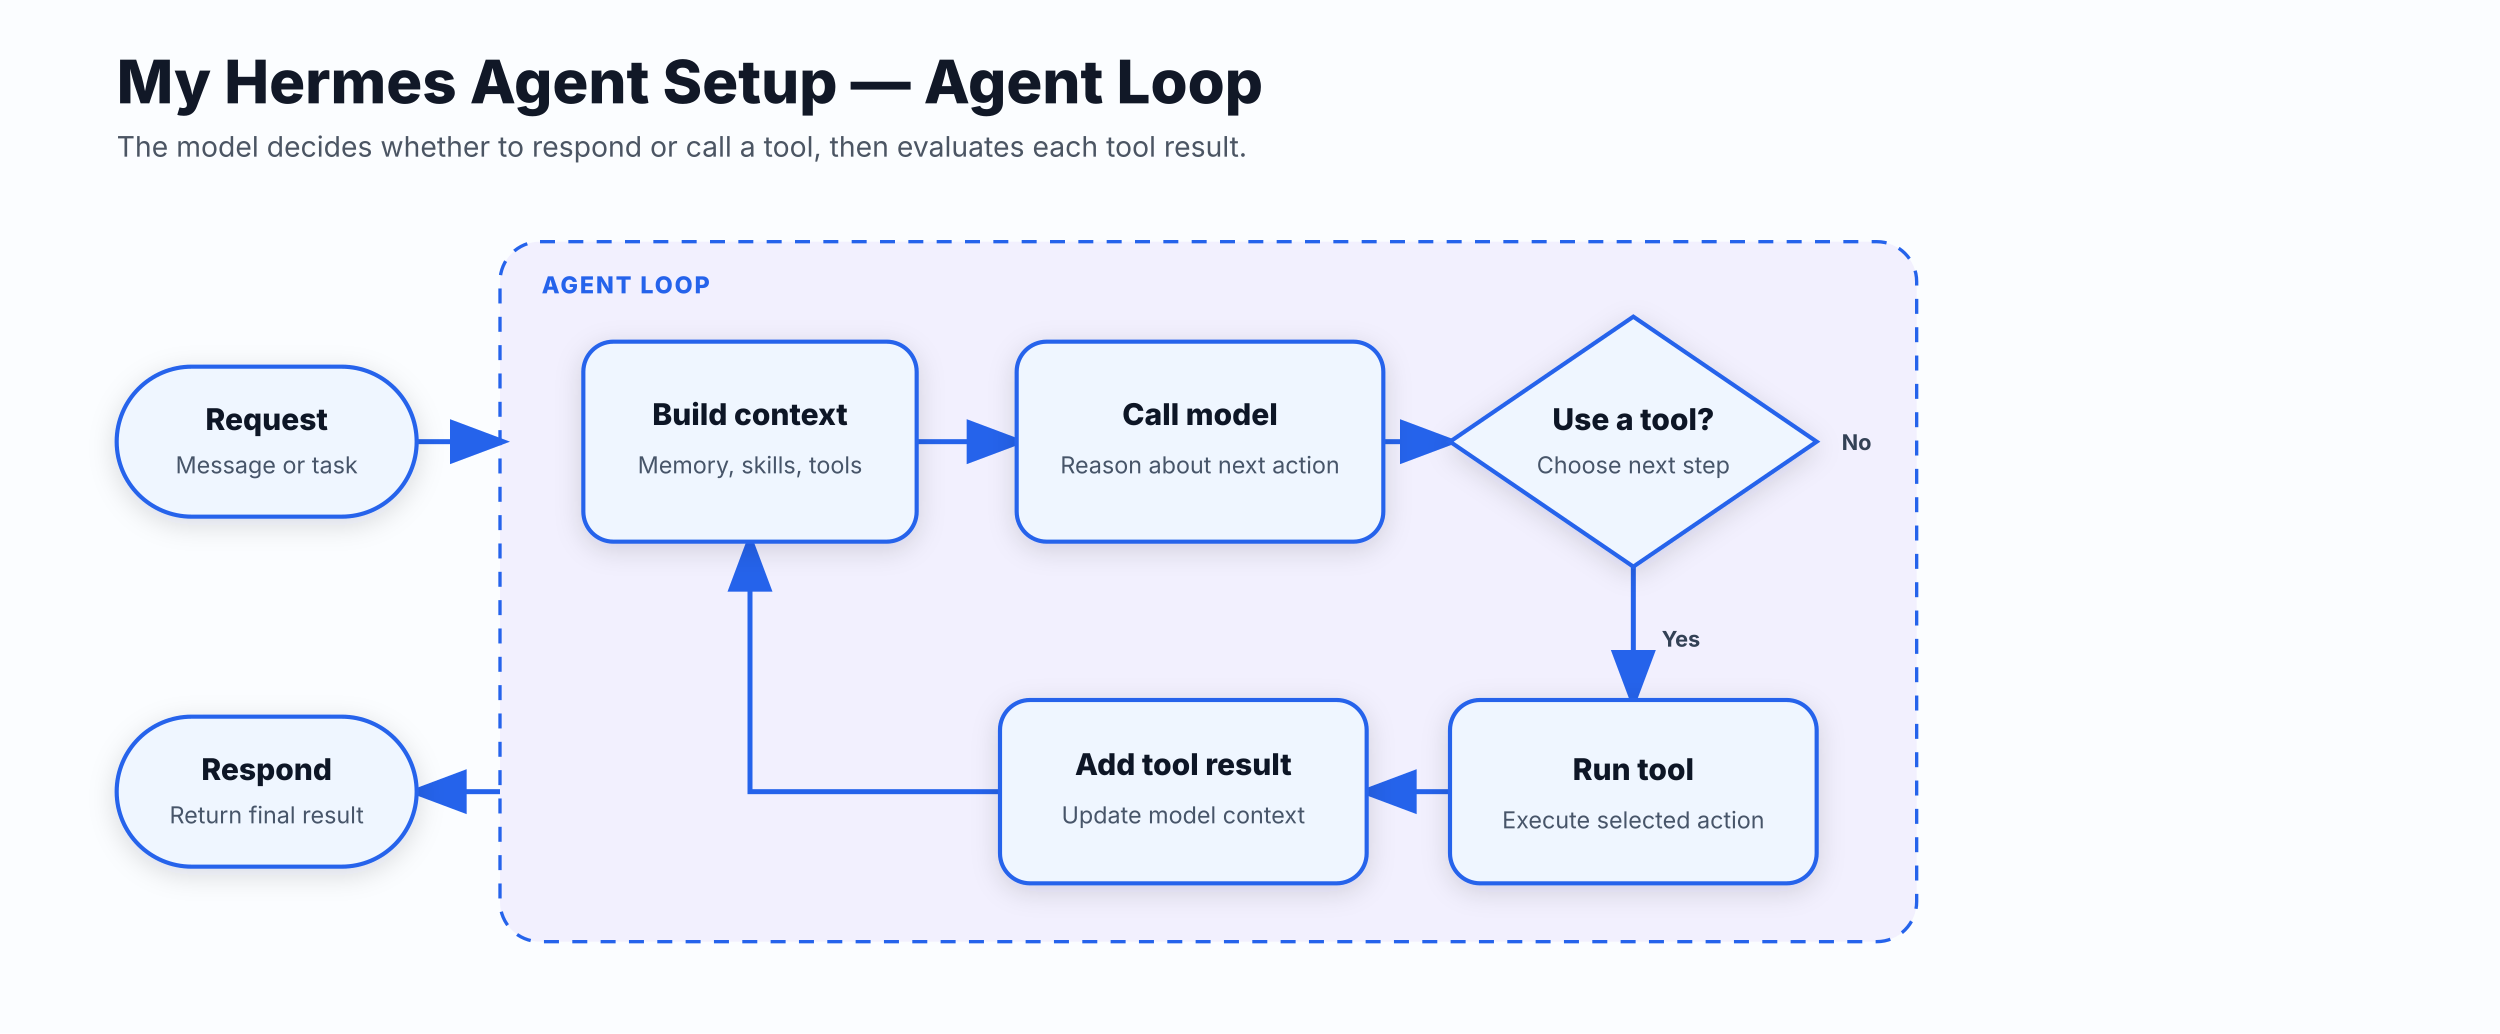
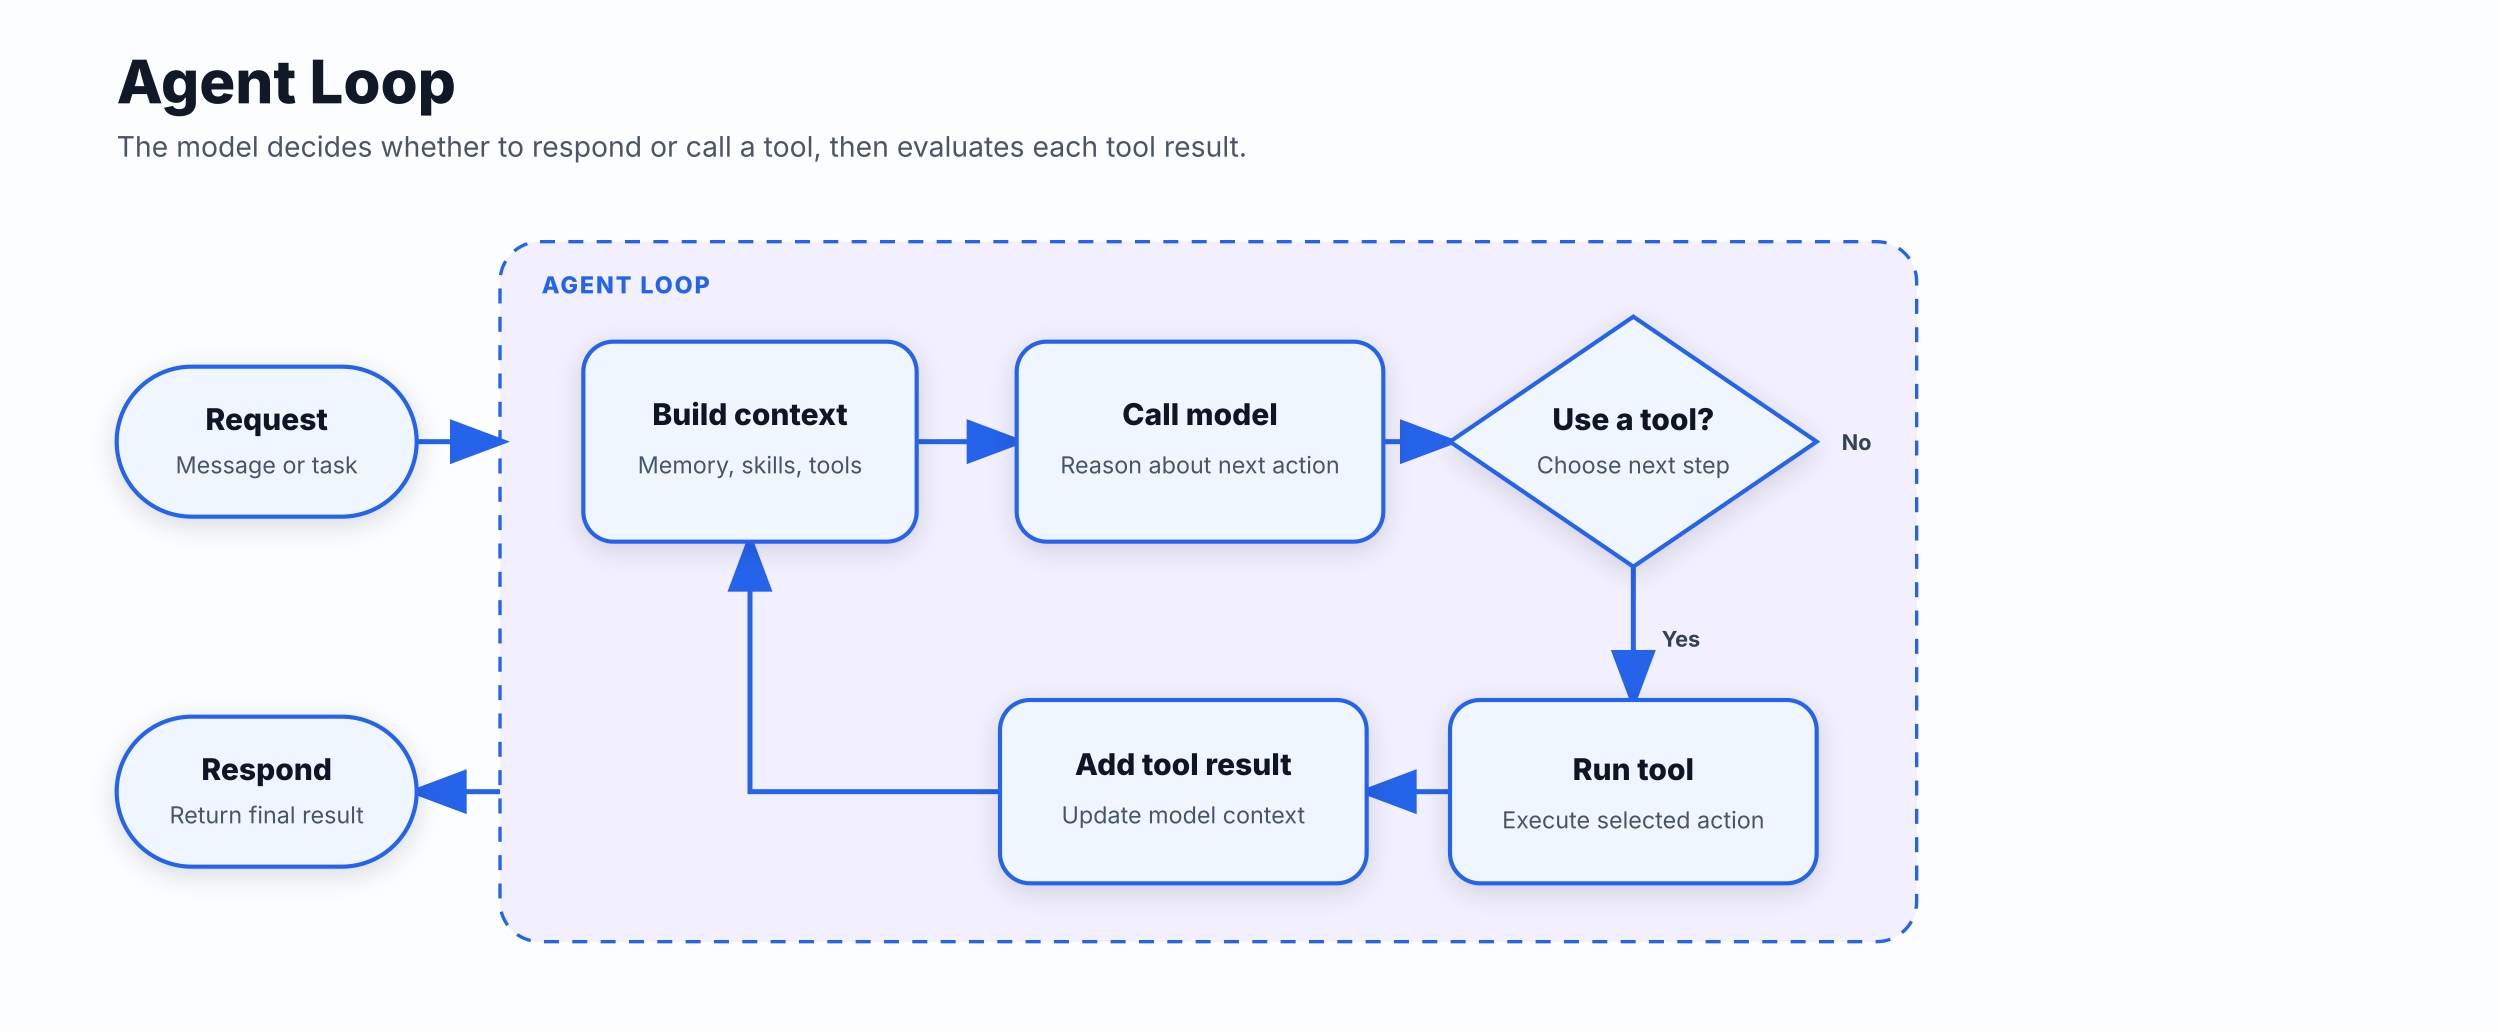
<svg xmlns="http://www.w3.org/2000/svg" width="1500" height="620" viewBox="0 0 1500 620" role="img" aria-labelledby="title desc">
  <defs>
    <marker id="arrow-blue" markerWidth="12" markerHeight="9" refX="10" refY="4.5" orient="auto">
      <path d="M0,0 L12,4.5 L0,9 Z" fill="#2563eb" />
    </marker>
    <filter id="shadow" x="-15%" y="-20%" width="130%" height="150%">
      <feDropShadow dx="0" dy="4" stdDeviation="8" flood-color="#0f172a" flood-opacity="0.14" />
    </filter>
    <style>
    .title { font: 800 36px Inter, system-ui, -apple-system, BlinkMacSystemFont, 'Segoe UI', sans-serif; fill: #111827; }
    .subtitle { font: 400 17px Inter, system-ui, -apple-system, BlinkMacSystemFont, 'Segoe UI', sans-serif; fill: #4b5563; }
    .step { font: 800 18px Inter, system-ui, -apple-system, BlinkMacSystemFont, 'Segoe UI', sans-serif; fill: #111827; }
    .detail { font: 400 14px Inter, system-ui, -apple-system, BlinkMacSystemFont, 'Segoe UI', sans-serif; fill: #475569; }
    .label { font: 700 13px Inter, system-ui, -apple-system, BlinkMacSystemFont, 'Segoe UI', sans-serif; fill: #334155; }
    .loop-label { font: 800 14px Inter, system-ui, -apple-system, BlinkMacSystemFont, 'Segoe UI', sans-serif; fill: #2563eb; letter-spacing: .08em; }
  </style>
  </defs>
  <rect width="1500" height="620" fill="#fbfdff" />
-   <text x="70" y="62" class="title">My Hermes Agent Setup — Agent Loop</text>
+   <text x="70" y="62" class="title">Agent Loop</text>
  <text x="70" y="94" class="subtitle">The model decides whether to respond or call a tool, then evaluates each tool result.</text>
  <rect x="300" y="145" width="850" height="420" rx="24" fill="#ede9fe" fill-opacity="0.65" stroke="#2563eb" stroke-width="2" stroke-dasharray="9 8" />
  <text x="325" y="176" class="loop-label">AGENT LOOP</text>
  <path d="M250,265 H300" fill="none" stroke="#2563eb" stroke-width="3" marker-end="url(#arrow-blue)" />
  <path d="M550,265 H610" fill="none" stroke="#2563eb" stroke-width="3" marker-end="url(#arrow-blue)" />
  <path d="M830,265 H870" fill="none" stroke="#2563eb" stroke-width="3" marker-end="url(#arrow-blue)" />
  <text x="1105" y="270" class="label">No</text>
  <path d="M300,475 H250" fill="none" stroke="#2563eb" stroke-width="3" marker-end="url(#arrow-blue)" />
  <path d="M980,340 V420" fill="none" stroke="#2563eb" stroke-width="3" marker-end="url(#arrow-blue)" />
  <text x="997" y="388" class="label">Yes</text>
  <path d="M870,475 H820" fill="none" stroke="#2563eb" stroke-width="3" marker-end="url(#arrow-blue)" />
  <path d="M600,475 H450 V325" fill="none" stroke="#2563eb" stroke-width="3" marker-end="url(#arrow-blue)" />
  <g filter="url(#shadow)">
    <rect x="70" y="220" width="180" height="90" rx="45" fill="#eff6ff" stroke="#2563eb" stroke-width="2.5" />
    <text x="160" y="258" text-anchor="middle" class="step">Request</text>
    <text x="160" y="284" text-anchor="middle" class="detail">Message or task</text>
  </g>
  <g filter="url(#shadow)">
    <rect x="350" y="205" width="200" height="120" rx="18" fill="#eff6ff" stroke="#2563eb" stroke-width="2.5" />
    <text x="450" y="255" text-anchor="middle" class="step">Build context</text>
    <text x="450" y="284" text-anchor="middle" class="detail">Memory, skills, tools</text>
  </g>
  <g filter="url(#shadow)">
    <rect x="610" y="205" width="220" height="120" rx="18" fill="#eff6ff" stroke="#2563eb" stroke-width="2.5" />
    <text x="720" y="255" text-anchor="middle" class="step">Call model</text>
    <text x="720" y="284" text-anchor="middle" class="detail">Reason about next action</text>
  </g>
  <g filter="url(#shadow)">
    <path d="M980,190 L1090,265 L980,340 L870,265 Z" fill="#eff6ff" stroke="#2563eb" stroke-width="2.5" />
    <text x="980" y="258" text-anchor="middle" class="step">Use a tool?</text>
    <text x="980" y="284" text-anchor="middle" class="detail">Choose next step</text>
  </g>
  <g filter="url(#shadow)">
    <rect x="70" y="430" width="180" height="90" rx="45" fill="#eff6ff" stroke="#2563eb" stroke-width="2.5" />
    <text x="160" y="468" text-anchor="middle" class="step">Respond</text>
    <text x="160" y="494" text-anchor="middle" class="detail">Return final result</text>
  </g>
  <g filter="url(#shadow)">
    <rect x="870" y="420" width="220" height="110" rx="18" fill="#eff6ff" stroke="#2563eb" stroke-width="2.5" />
    <text x="980" y="468" text-anchor="middle" class="step">Run tool</text>
    <text x="980" y="497" text-anchor="middle" class="detail">Execute selected action</text>
  </g>
  <g filter="url(#shadow)">
    <rect x="600" y="420" width="220" height="110" rx="18" fill="#eff6ff" stroke="#2563eb" stroke-width="2.5" />
    <text x="710" y="465" text-anchor="middle" class="step">Add tool result</text>
    <text x="710" y="494" text-anchor="middle" class="detail">Update model context</text>
  </g>
</svg>
